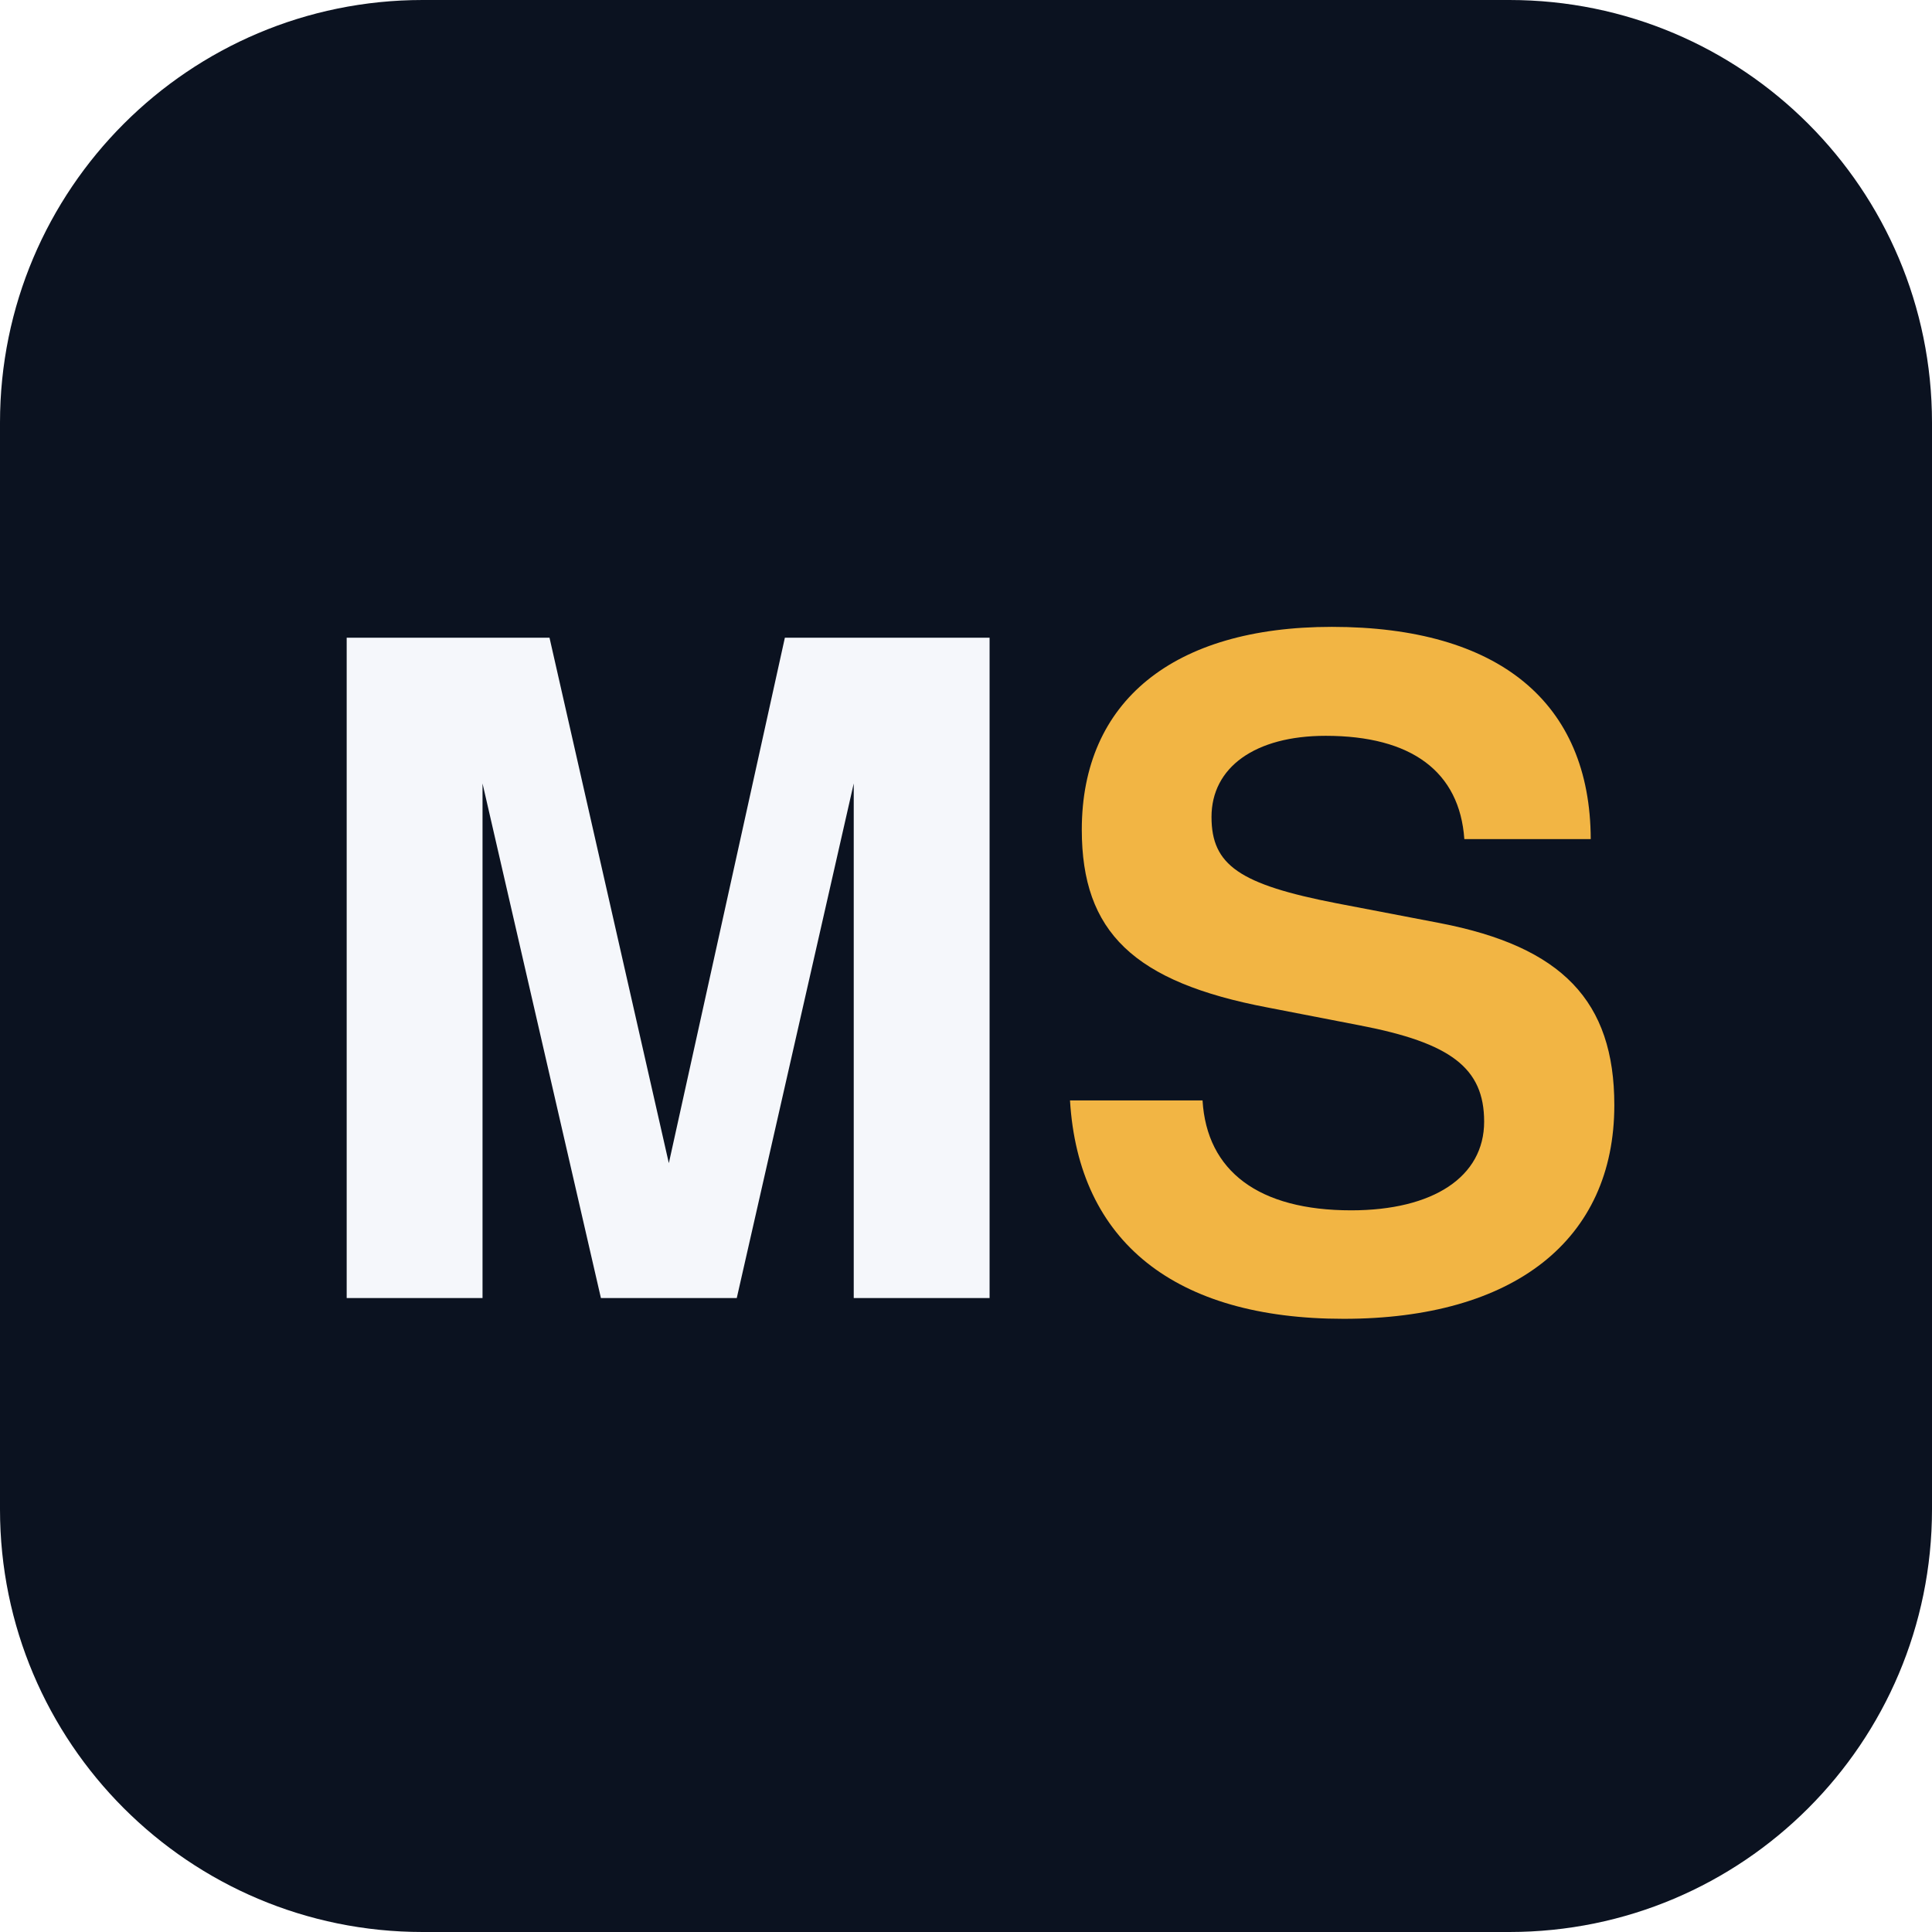
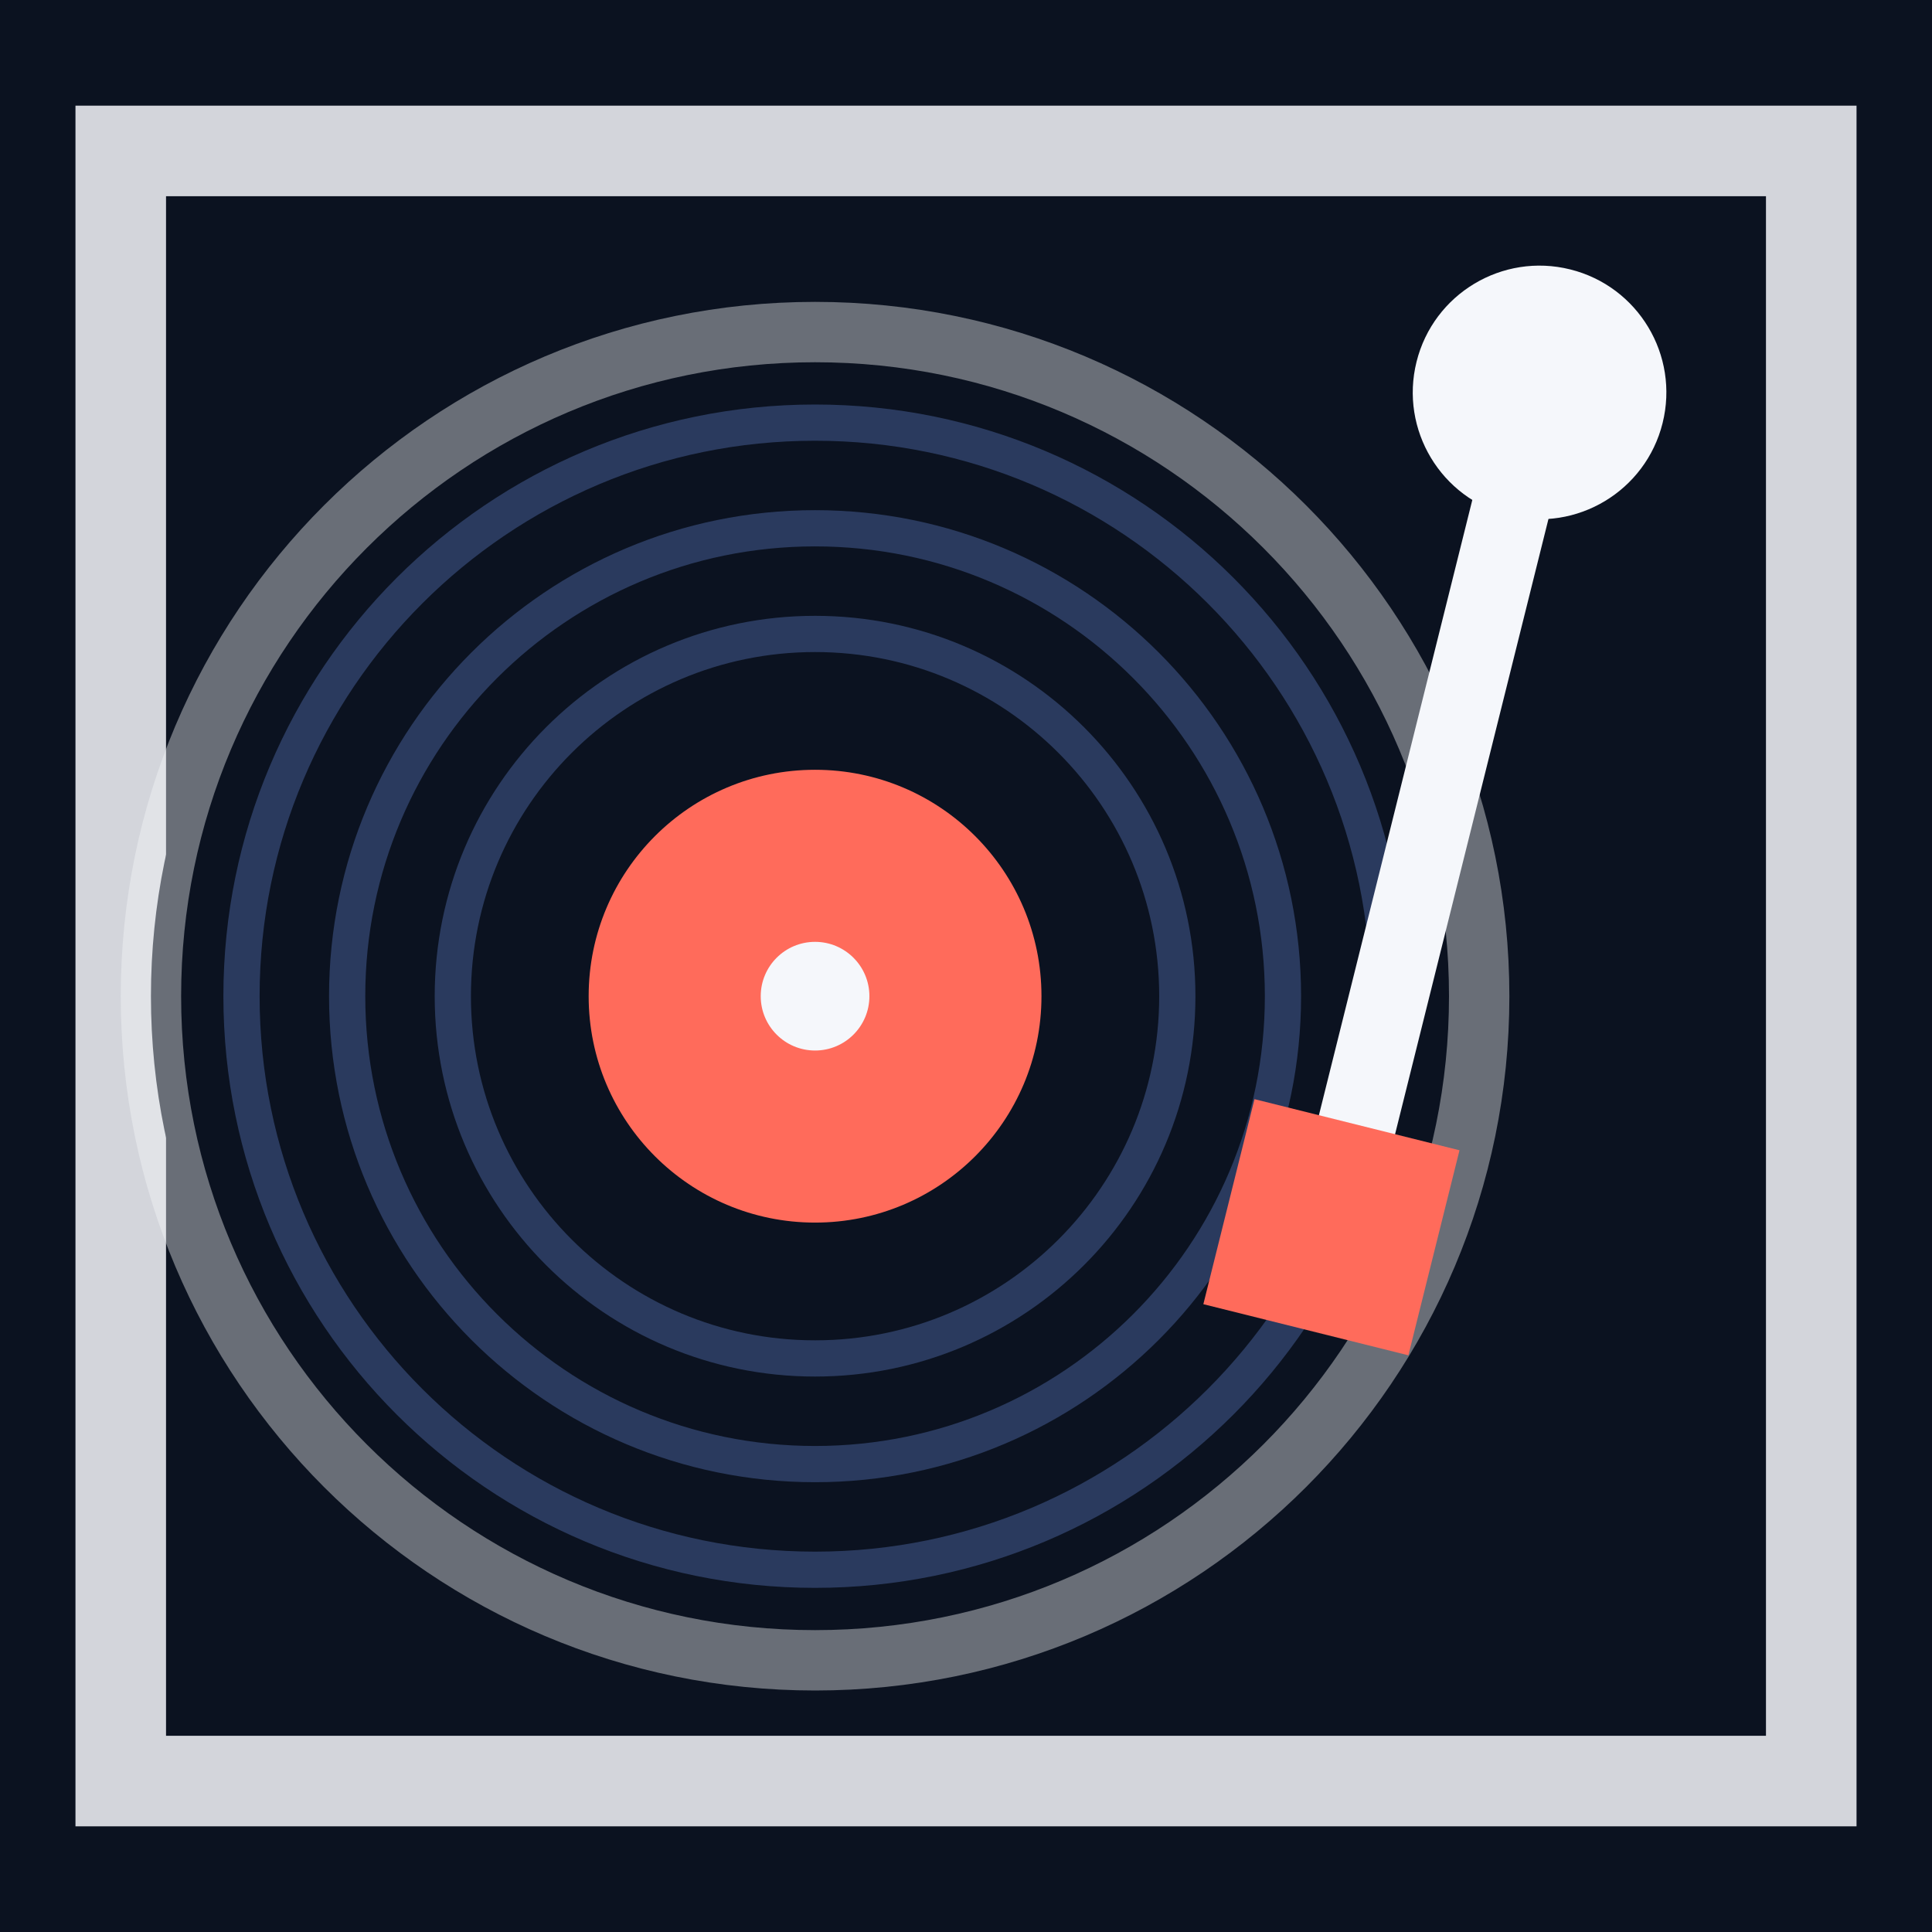
<svg xmlns="http://www.w3.org/2000/svg" viewBox="0 0 64 64">
-   <rect width="64" height="64" rx="14" fill="#0b1220" />
-   <text x="32" y="43" text-anchor="middle" font-family="Avenir Next, Helvetica, Arial, sans-serif" font-weight="700" font-size="30" fill="#f5f7fb">M<tspan fill="#f2b544">S</tspan>
-   </text>
+   <rect width="64" height="64" fill="#0b1220" />
+   <rect x="4" y="5" width="56" height="54" fill="none" stroke="#f5f7fb" stroke-opacity=".85" stroke-width="3" />
+   <circle cx="27" cy="33" r="22" fill="#0b1220" stroke="#f5f7fb" stroke-opacity=".4" stroke-width="2" />
+   <circle cx="27" cy="33" r="19" fill="none" stroke="#2a3a5e" stroke-width="1.2" />
+   <circle cx="27" cy="33" r="15.5" fill="none" stroke="#2a3a5e" stroke-width="1.2" />
+   <circle cx="27" cy="33" r="12" fill="none" stroke="#2a3a5e" stroke-width="1.2" />
+   <circle cx="27" cy="33" r="7.5" fill="#ff6b5b" />
+   <circle cx="27" cy="33" r="1.8" fill="#f5f7fb" />
+   <g transform="rotate(14 51 13)">
+     <path d="M51 13V40" stroke="#f5f7fb" stroke-width="2.6" />
+     <circle cx="51" cy="13" r="4.2" fill="#f5f7fb" />
+     <rect x="47.5" y="38" width="7" height="7" fill="#ff6b5b" />
+   </g>
</svg>
